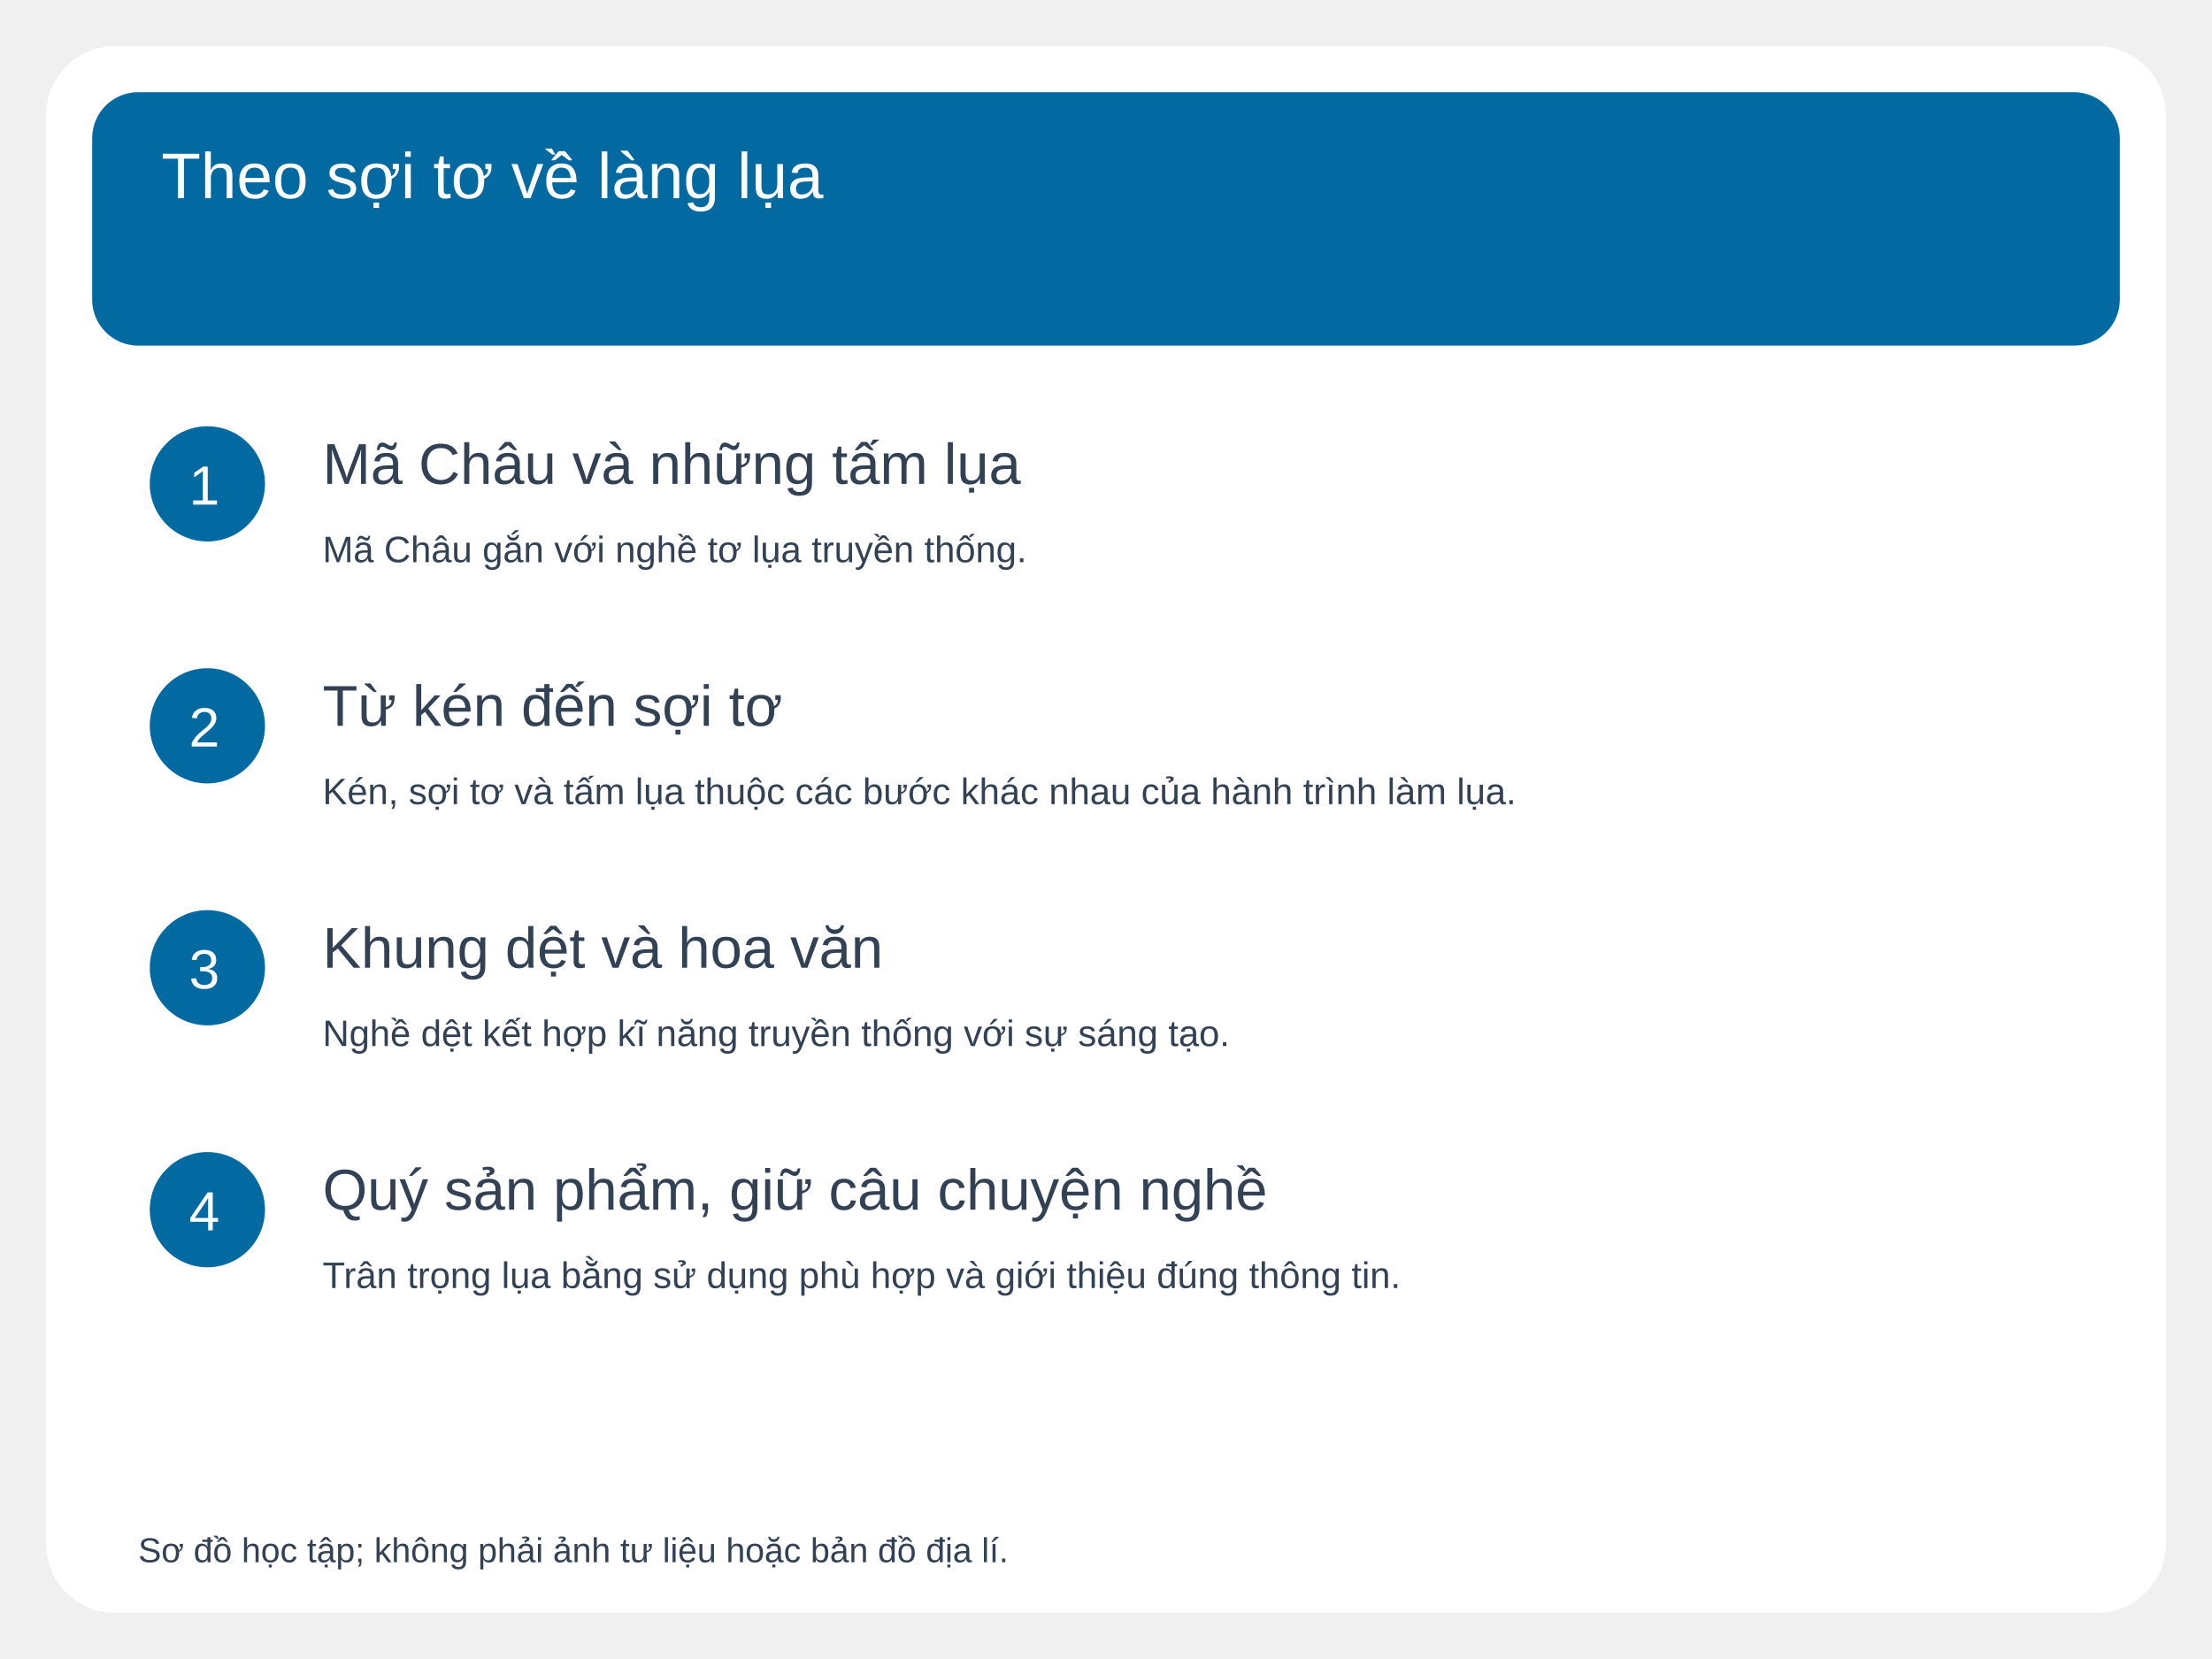
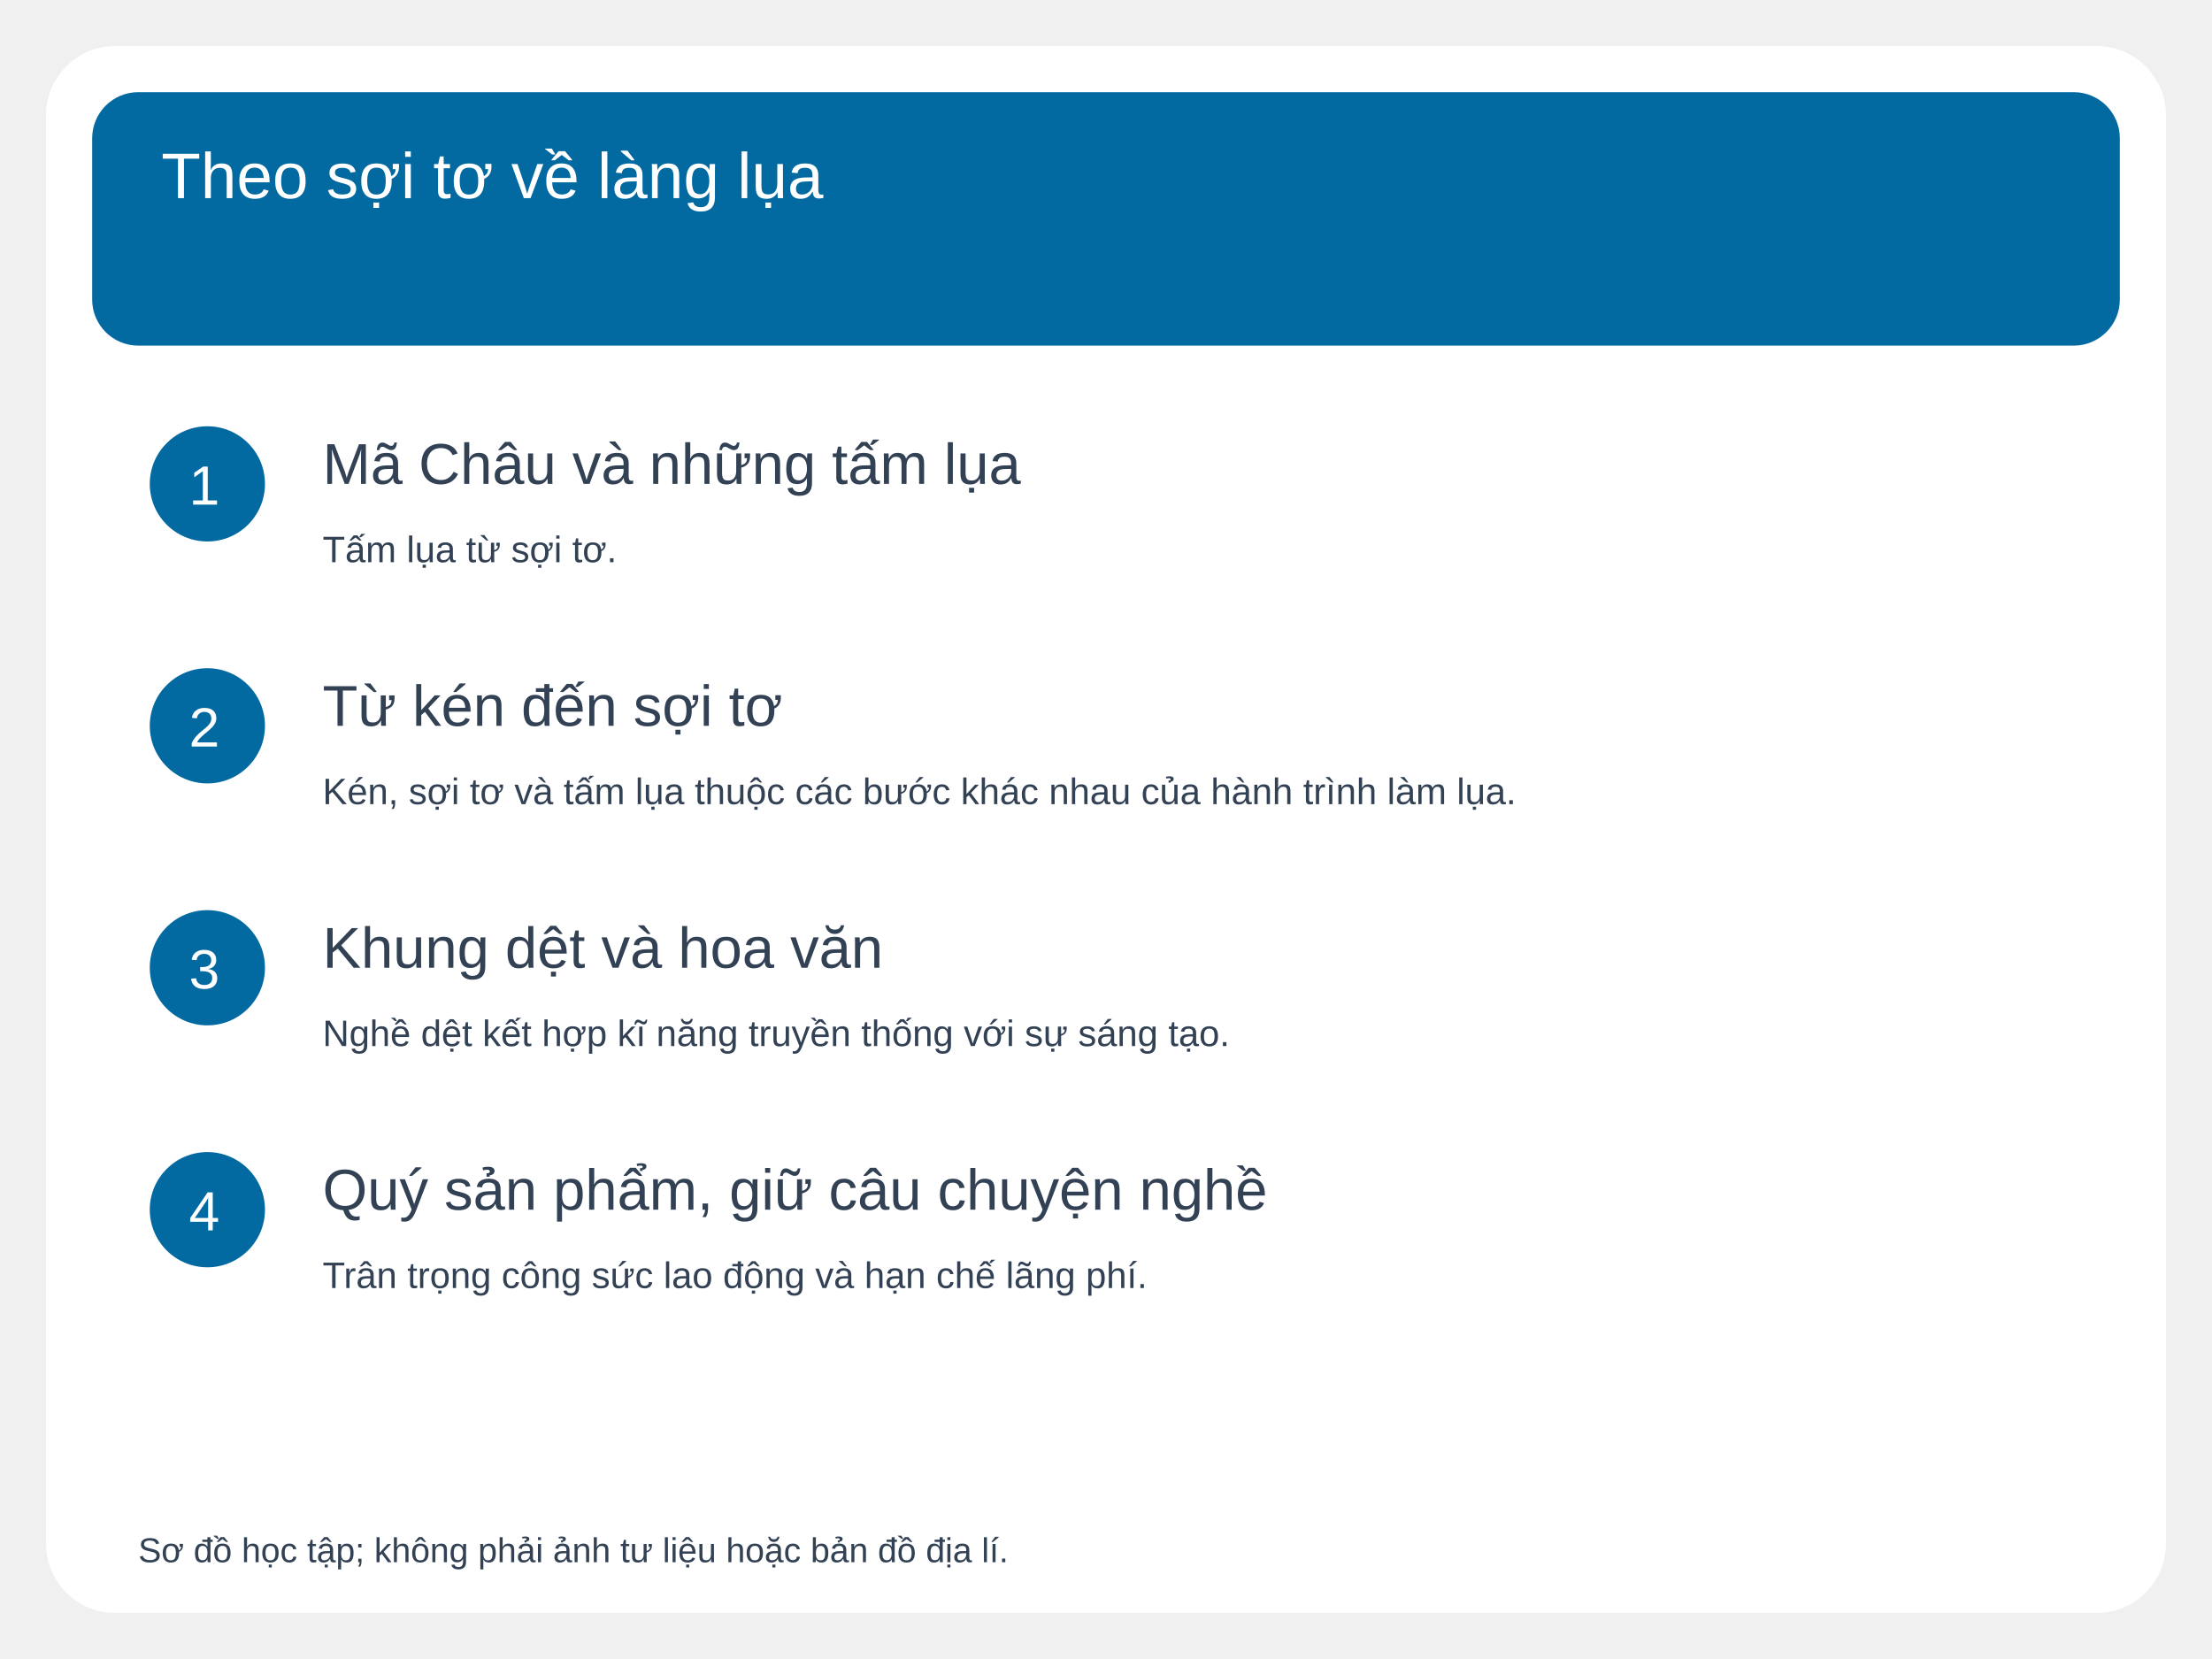
<svg xmlns="http://www.w3.org/2000/svg" viewBox="0 0 960 720">
  <g font-family="Arial,sans-serif">
    <rect x="20" y="20" width="920" height="680" rx="30" fill="white" />
    <rect x="40" y="40" width="880" height="110" rx="20" fill="#0369a1" />
    <text x="70" y="86" font-size="28" fill="white">Theo sợi tơ về làng lụa</text>
    <circle cx="90" cy="210" r="25" fill="#0369a1" />
    <text x="82" y="219" font-size="24" fill="white">1</text>
    <text x="140" y="210" font-size="25" fill="#334155">Mã Châu và những tấm lụa</text>
-     <text x="140" y="244" font-size="16" fill="#334155">Mã Châu gắn với nghề tơ lụa truyền thống.</text>
+     <text x="140" y="244" font-size="16" fill="#334155">Tấm lụa từ sợi tơ.</text>
    <circle cx="90" cy="315" r="25" fill="#0369a1" />
    <text x="82" y="324" font-size="24" fill="white">2</text>
    <text x="140" y="315" font-size="25" fill="#334155">Từ kén đến sợi tơ</text>
    <text x="140" y="349" font-size="16" fill="#334155">Kén, sợi tơ và tấm lụa thuộc các bước khác nhau của hành trình làm lụa.</text>
    <circle cx="90" cy="420" r="25" fill="#0369a1" />
    <text x="82" y="429" font-size="24" fill="white">3</text>
    <text x="140" y="420" font-size="25" fill="#334155">Khung dệt và hoa văn</text>
    <text x="140" y="454" font-size="16" fill="#334155">Nghề dệt kết hợp kĩ năng truyền thống với sự sáng tạo.</text>
    <circle cx="90" cy="525" r="25" fill="#0369a1" />
    <text x="82" y="534" font-size="24" fill="white">4</text>
    <text x="140" y="525" font-size="25" fill="#334155">Quý sản phẩm, giữ câu chuyện nghề</text>
-     <text x="140" y="559" font-size="16" fill="#334155">Trân trọng lụa bằng sử dụng phù hợp và giới thiệu đúng thông tin.</text>
+     <text x="140" y="559" font-size="16" fill="#334155">Trân trọng công sức lao động và hạn chế lãng phí.</text>
    <text x="60" y="678" font-size="15" fill="#334155">Sơ đồ học tập; không phải ảnh tư liệu hoặc bản đồ địa lí.</text>
  </g>
</svg>
